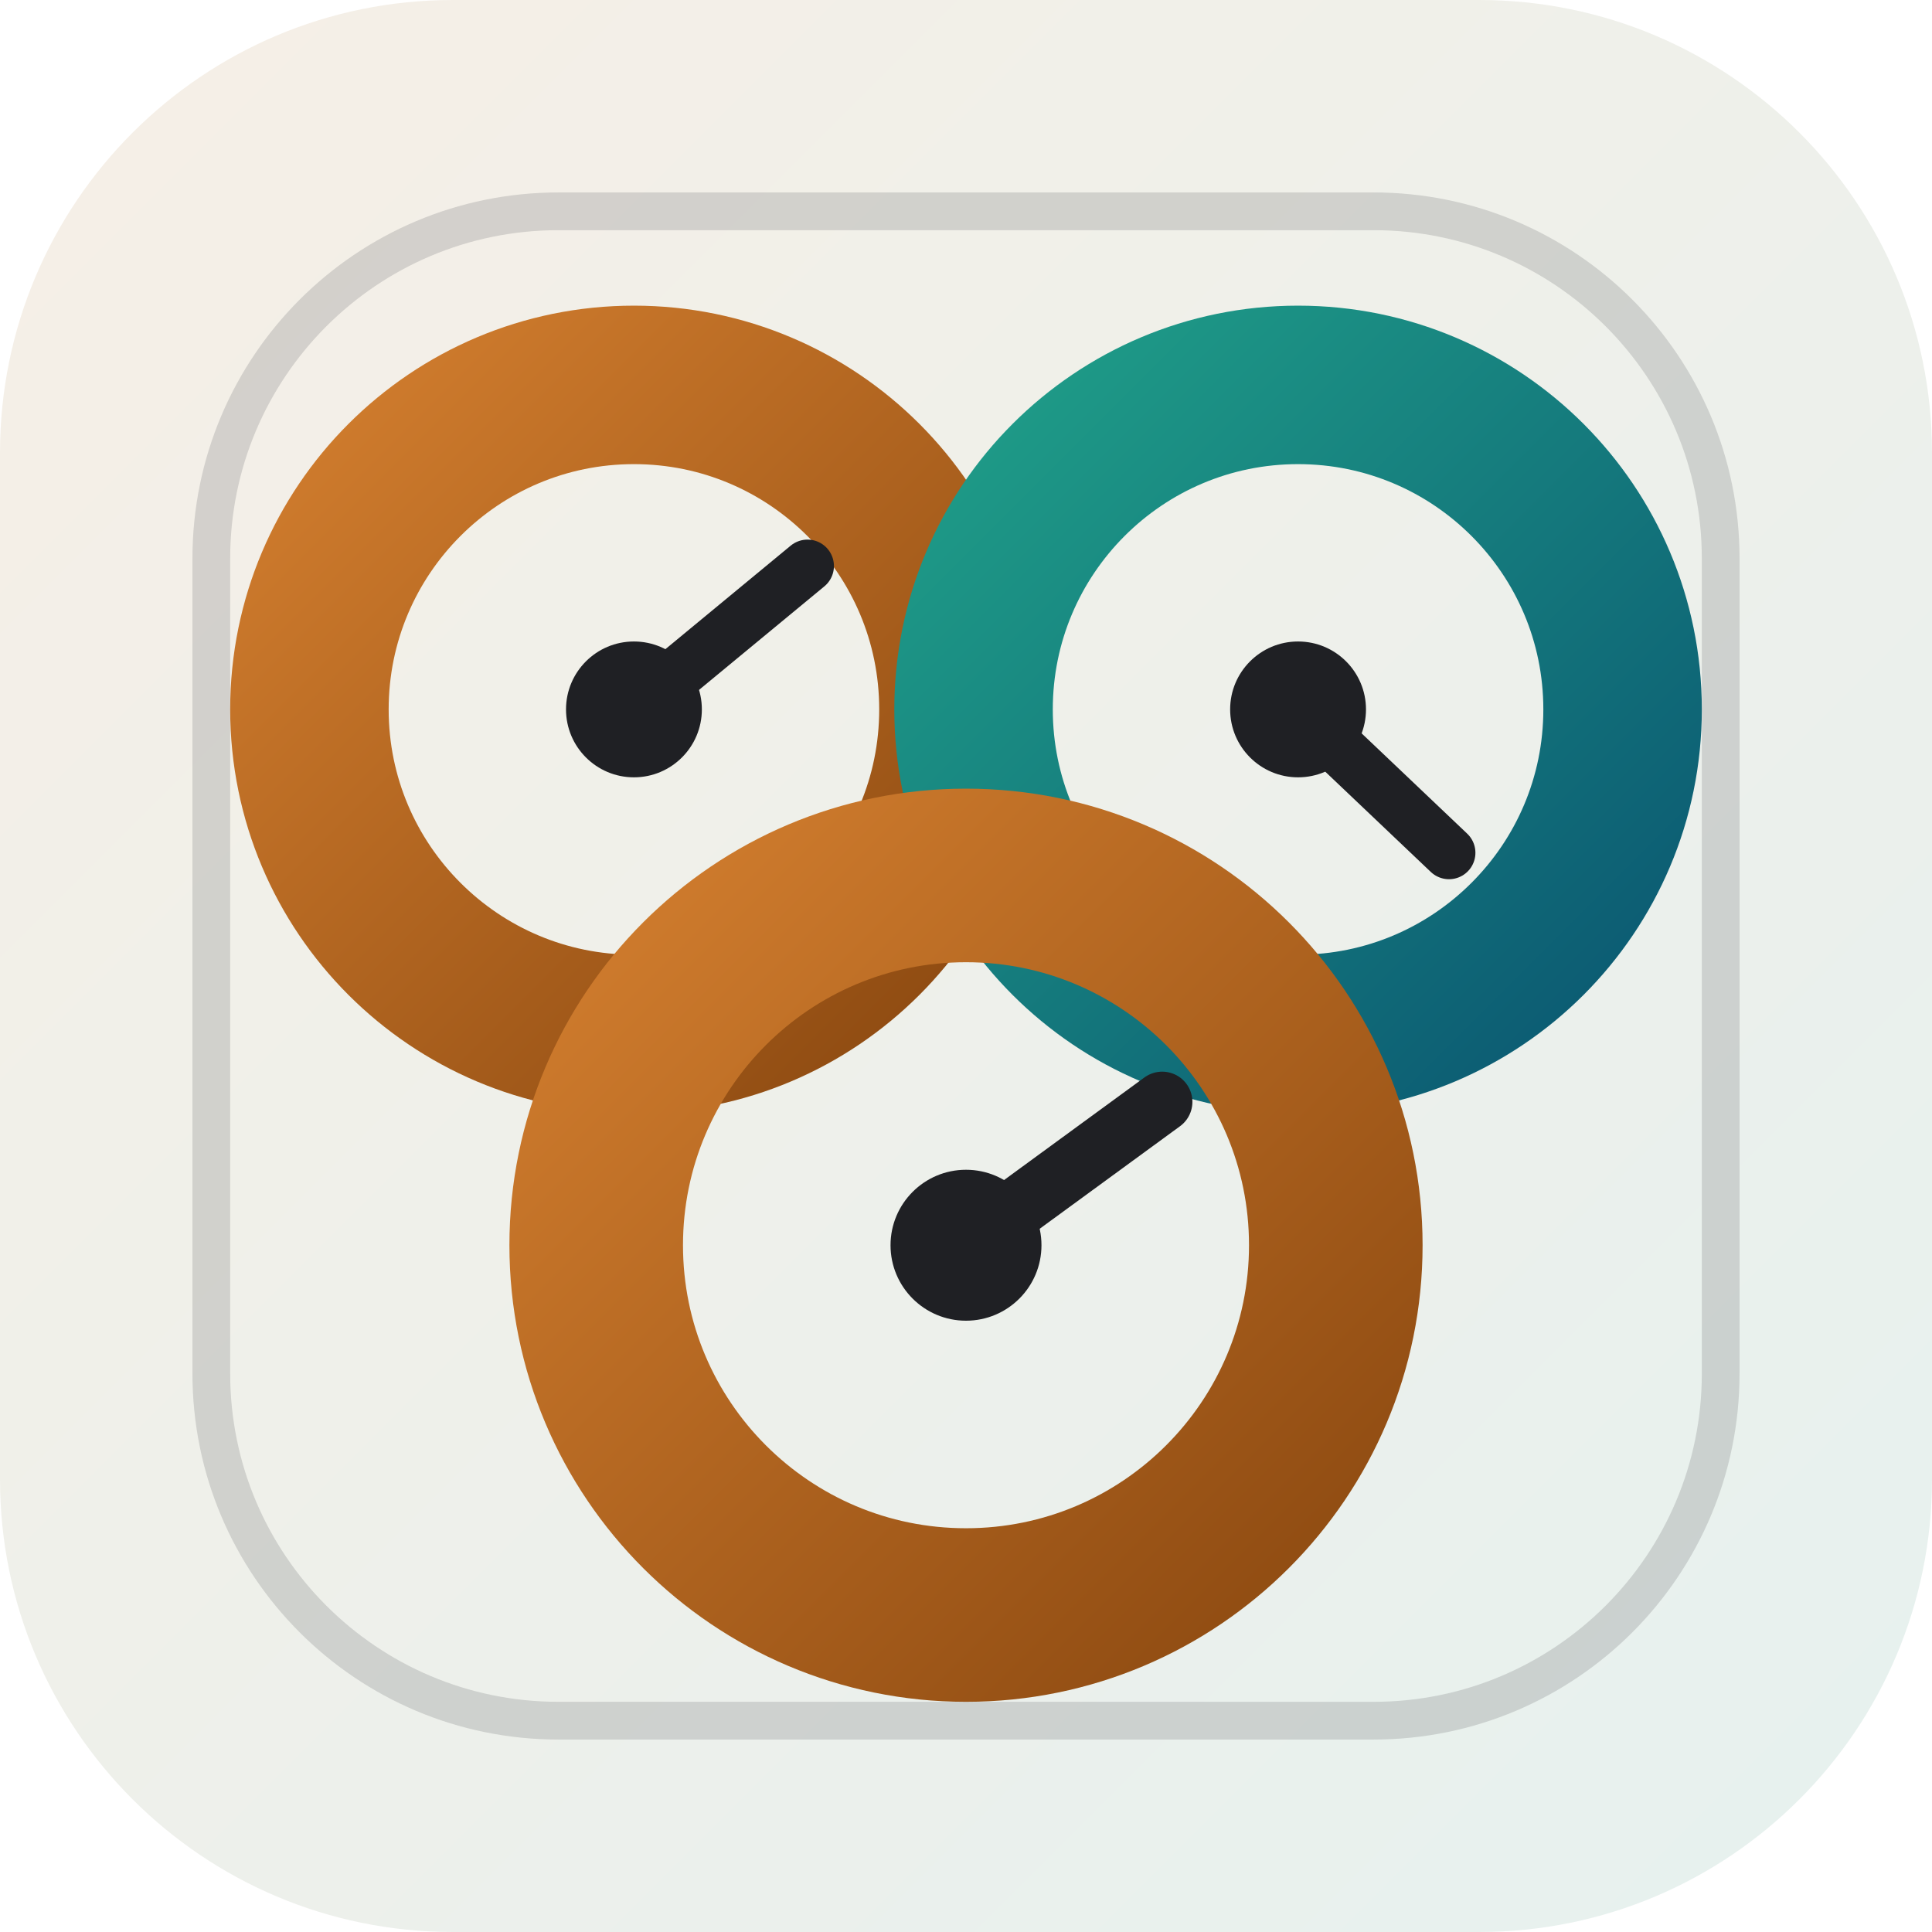
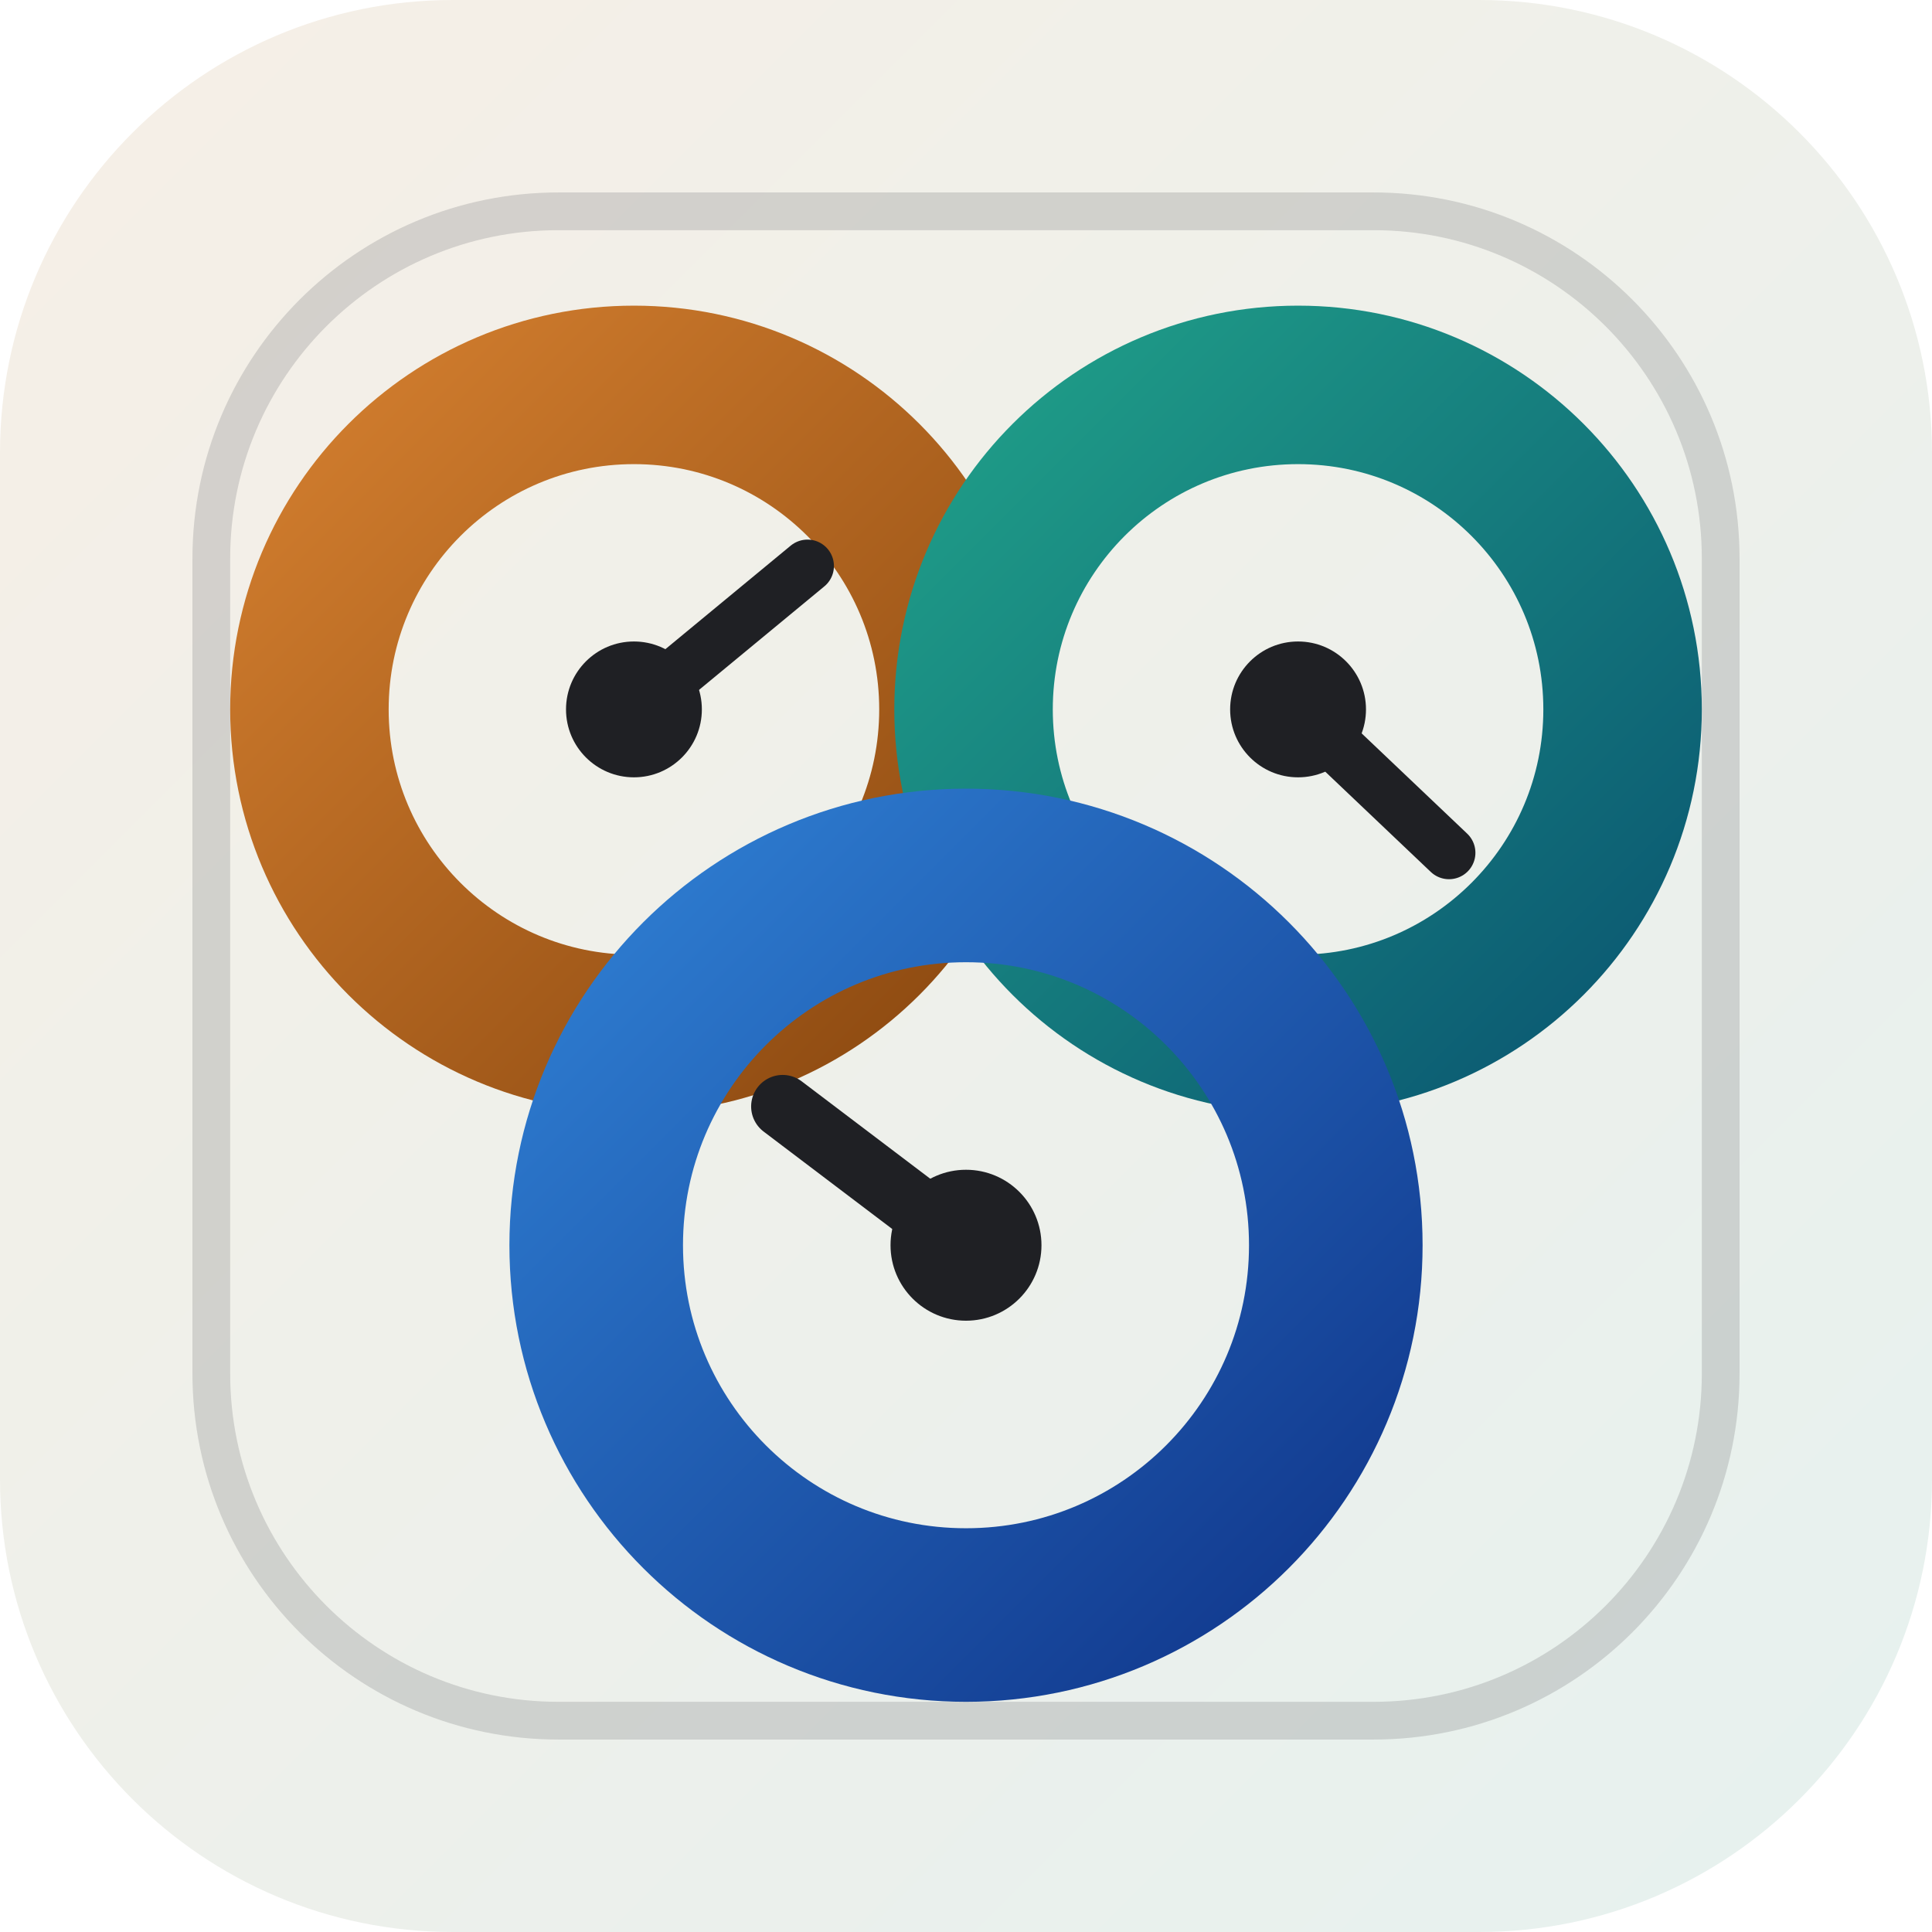
<svg xmlns="http://www.w3.org/2000/svg" viewBox="0 0 512 512">
  <defs>
    <linearGradient id="shell" x1="0%" x2="100%" y1="0%" y2="100%">
      <stop offset="0%" stop-color="#f6efe6" />
      <stop offset="100%" stop-color="#e6f1ef" />
    </linearGradient>
    <linearGradient id="ringA" x1="0%" x2="100%" y1="0%" y2="100%">
      <stop offset="0%" stop-color="#1f9d88" />
      <stop offset="100%" stop-color="#0b5972" />
    </linearGradient>
    <linearGradient id="ringB" x1="0%" x2="100%" y1="0%" y2="100%">
      <stop offset="0%" stop-color="#d17d2e" />
      <stop offset="100%" stop-color="#8d4a11" />
    </linearGradient>
+     <linearGradient id="ringC" x1="0%" x2="100%" y1="0%" y2="100%">
+       <stop offset="0%" stop-color="#2e7dd1" />
+       <stop offset="100%" stop-color="#11388d" />
+     </linearGradient>
  </defs>
  <rect width="512" height="512" rx="120" fill="url(#shell)" />
  <rect x="56" y="56" width="400" height="400" rx="92" fill="none" opacity="0.24" stroke="#6c6d70" stroke-width="10" />
  <circle cx="168" cy="188" r="86" fill="none" stroke="url(#ringB)" stroke-width="42" />
  <circle cx="344" cy="188" r="86" fill="none" stroke="url(#ringA)" stroke-width="42" />
-   <circle cx="256" cy="330" r="98" fill="none" stroke="url(#ringB)" stroke-width="46" />
+   <circle cx="256" cy="330" r="98" fill="none" stroke="url(#ringC)" stroke-width="46" />
  <circle cx="168" cy="188" r="18" fill="#1f2024" />
  <circle cx="344" cy="188" r="18" fill="#1f2024" />
  <circle cx="256" cy="330" r="20" fill="#1f2024" />
-   <path d="M168 188 L214 150" stroke="#1f2024" stroke-linecap="round" stroke-width="14" />
-   <path d="M344 188 L384 226" stroke="#1f2024" stroke-linecap="round" stroke-width="14" />
-   <path d="M256 330 L308 292" stroke="#1f2024" stroke-linecap="round" stroke-width="16" />
+   <path d="M 168 188 L 214 150" stroke="#1f2024" stroke-linecap="round" stroke-width="14" />
+   <path d="M 344 188 L 384 226" stroke="#1f2024" stroke-linecap="round" stroke-width="14" />
+   <path transform="matrix(-0.3,-1,1,-0.3,60.8,667.8)" d="M 251.3 275.6 L 303.3 237.6" stroke="#1f2024" stroke-linecap="round" stroke-width="16" />
</svg>
